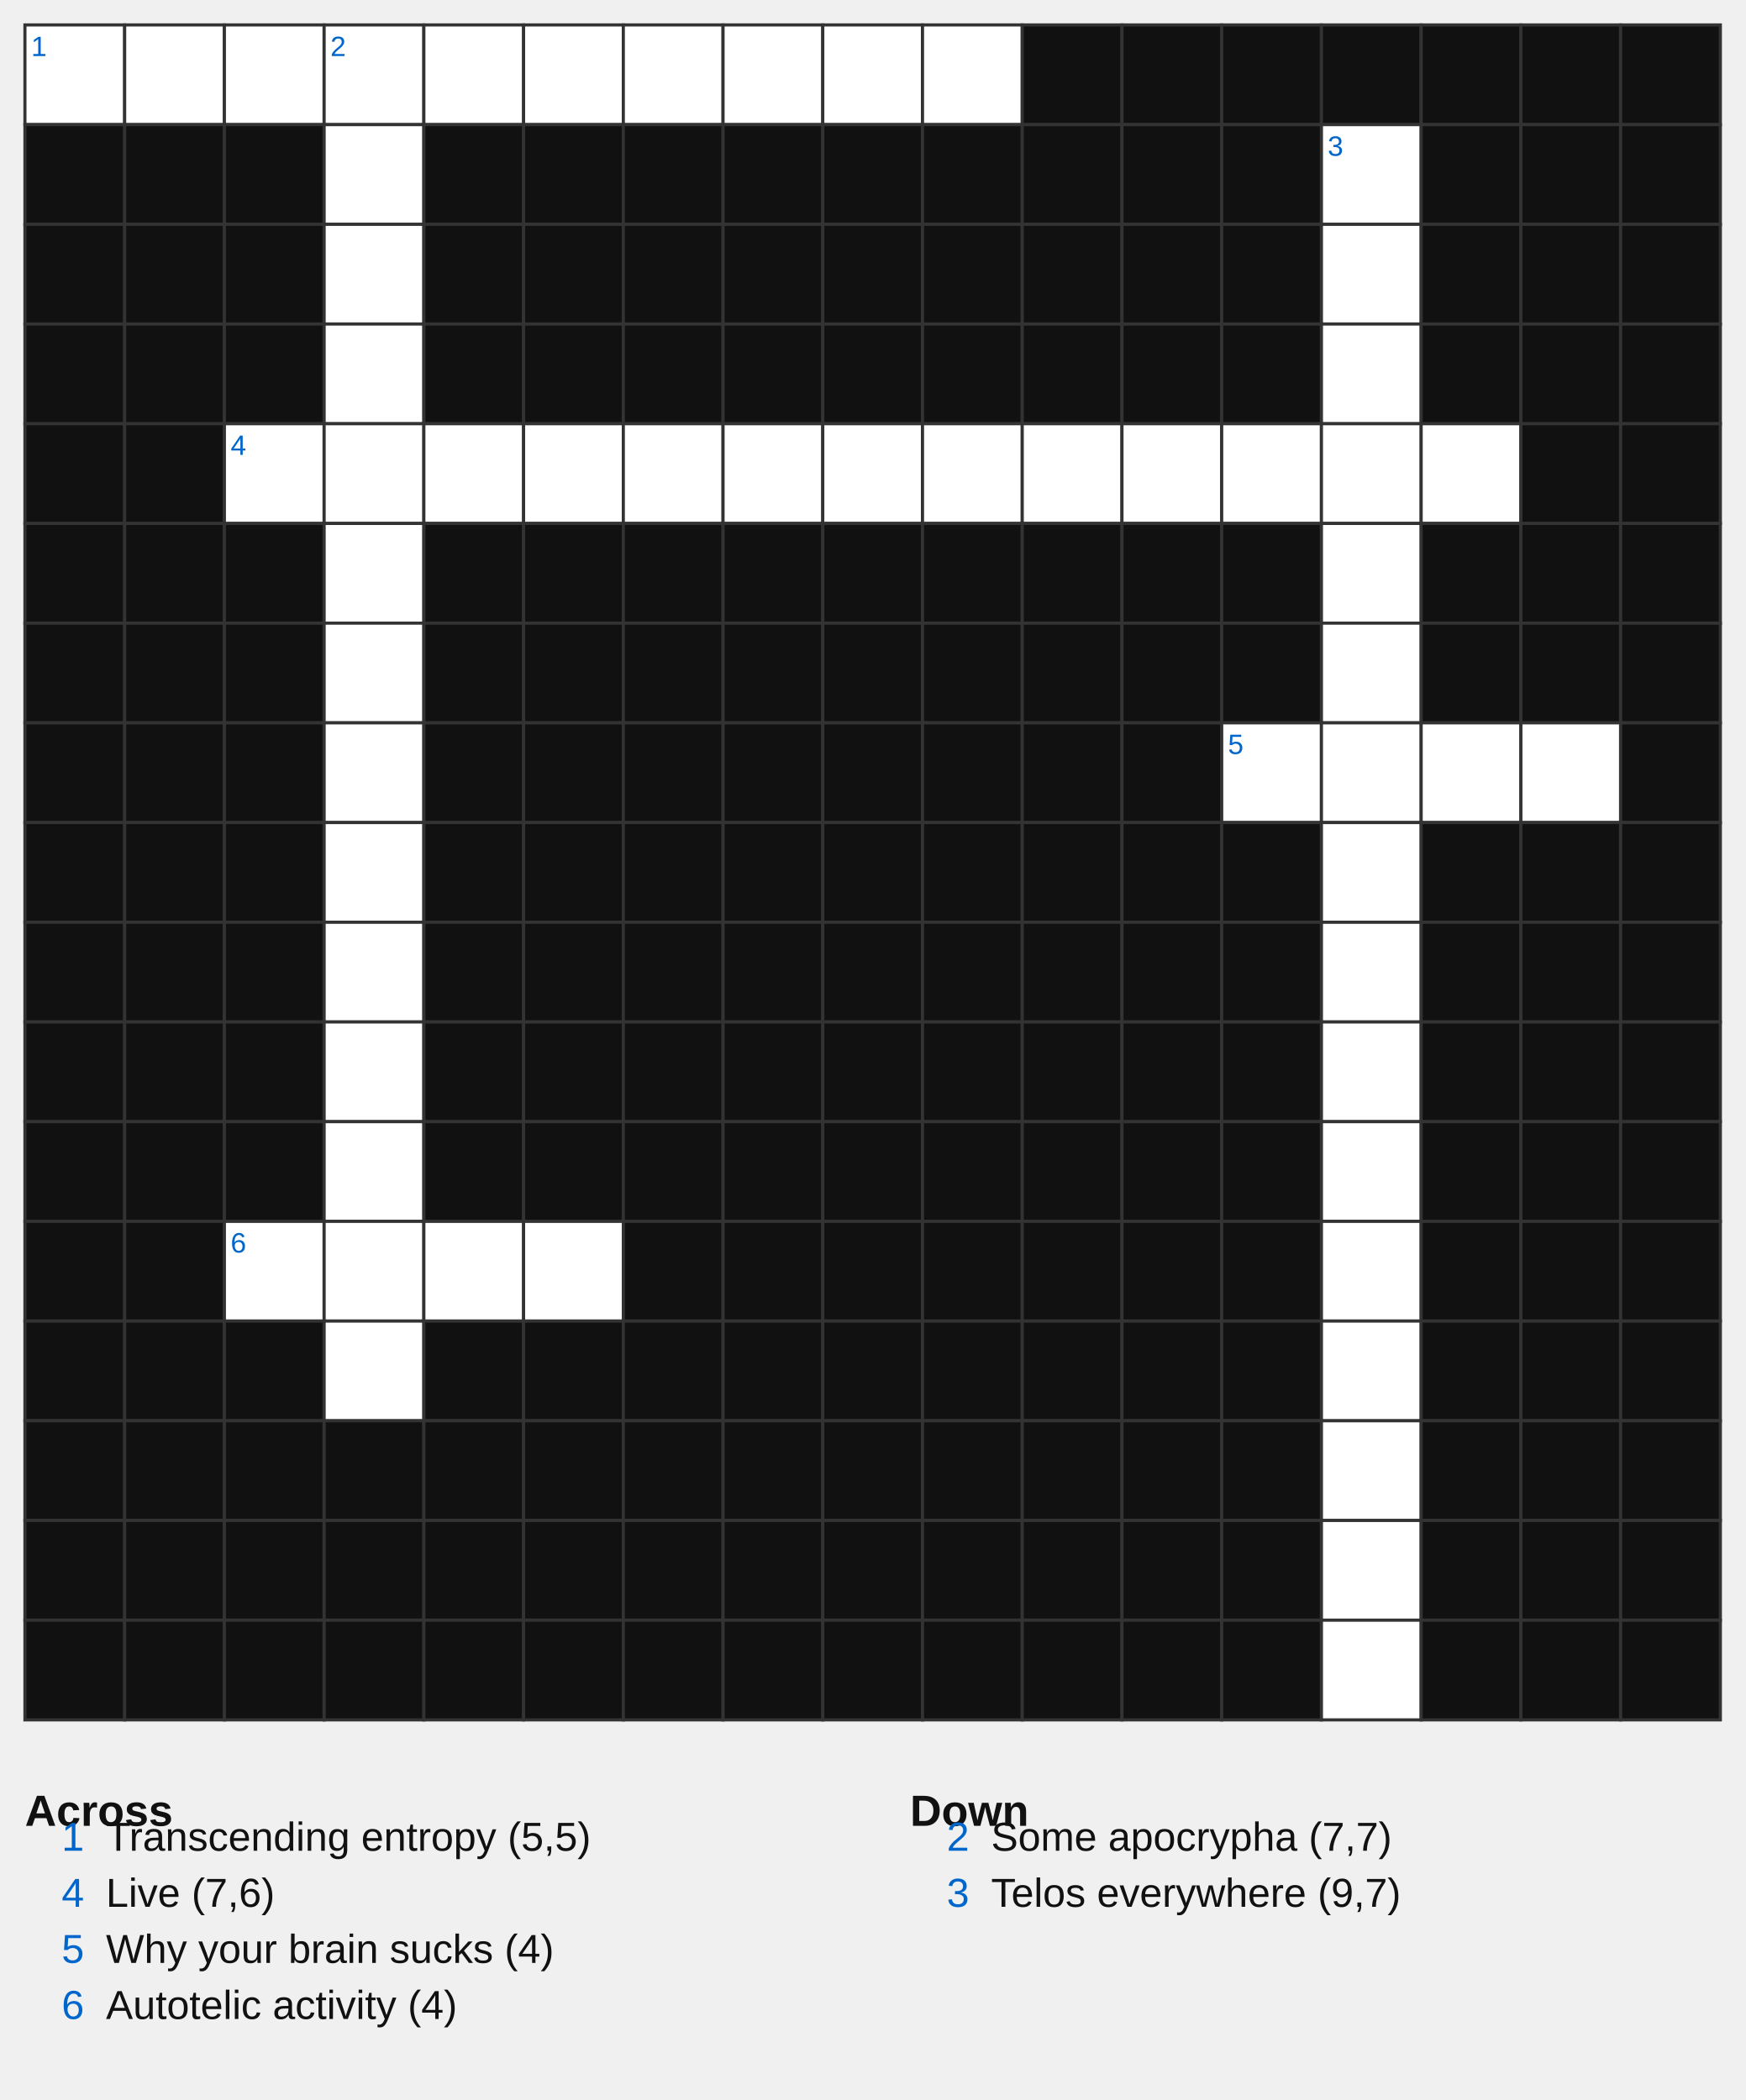
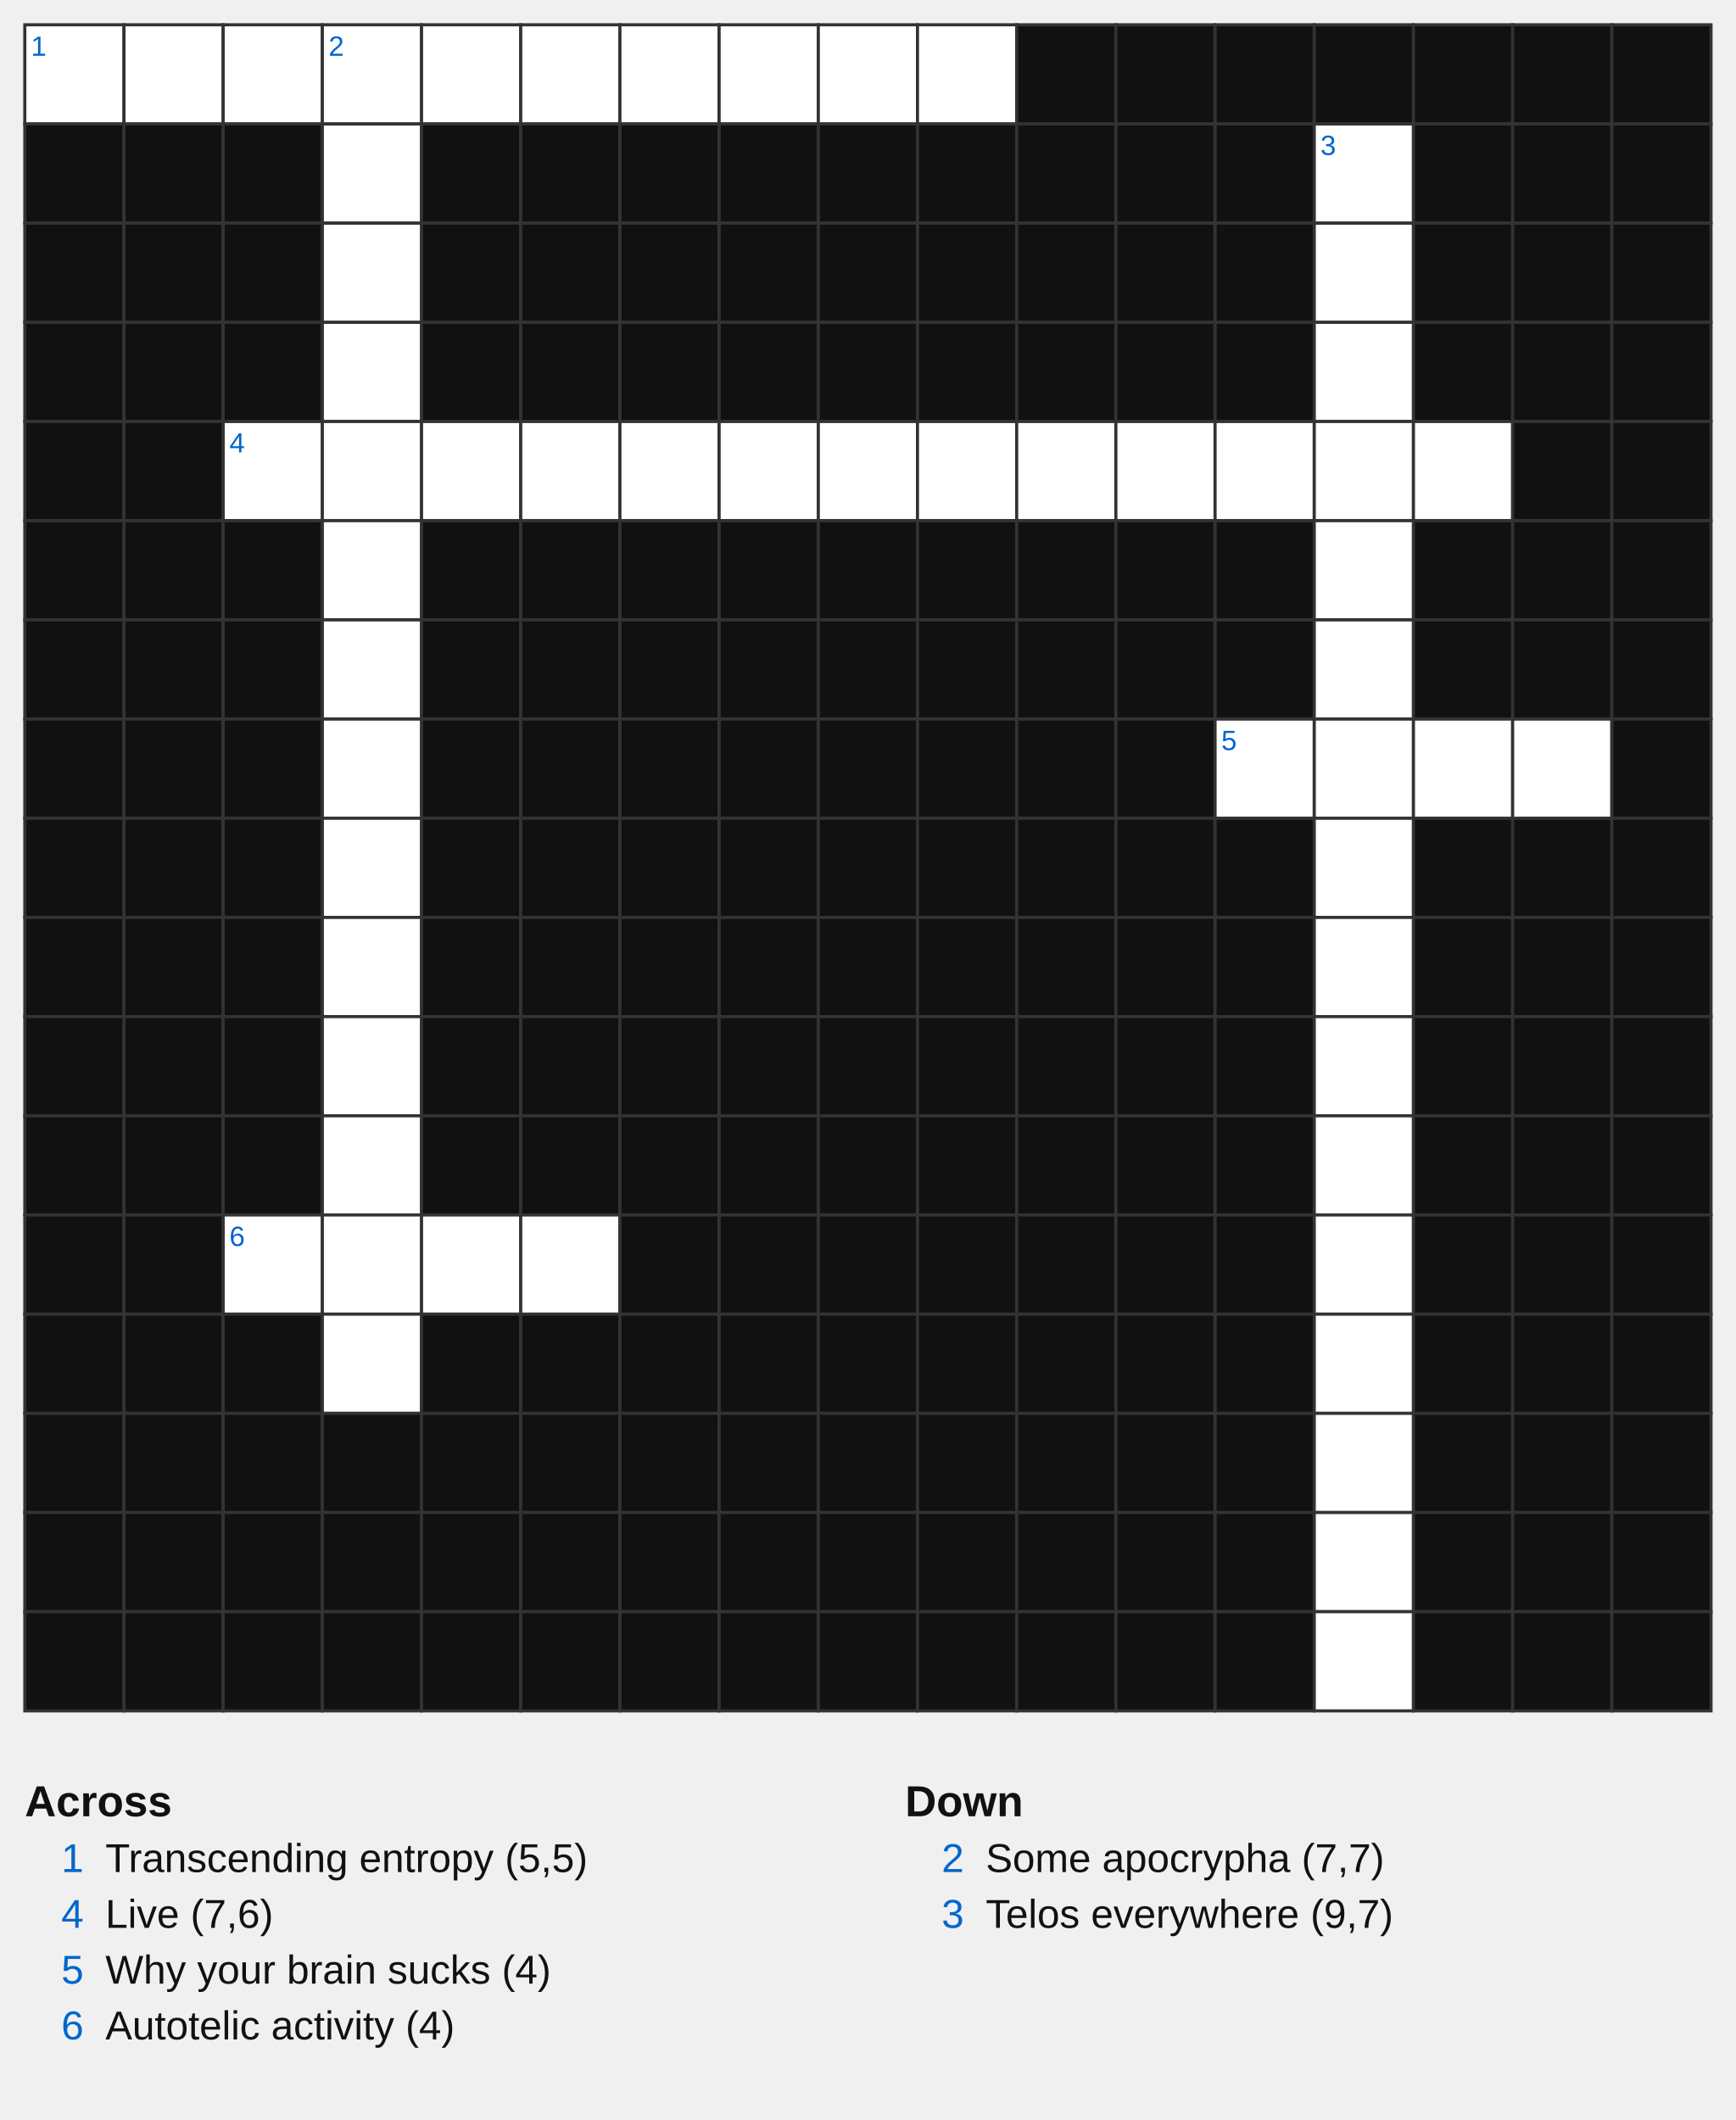
- <svg xmlns="http://www.w3.org/2000/svg" width="560" height="674" viewBox="0 0 560 674" font-family="'Helvetica Neue', Arial, sans-serif">
+ <svg xmlns="http://www.w3.org/2000/svg" width="560" height="684" viewBox="0 0 560 684" font-family="'Helvetica Neue', Arial, sans-serif">
  <rect id="cell-r0-c0" x="8" y="8" width="32" height="32" fill="#ffffff" stroke="#333333" stroke-width="1" />
  <text x="10" y="18" font-size="9" fill="#0066cc">1</text>
  <rect id="cell-r0-c1" x="40" y="8" width="32" height="32" fill="#ffffff" stroke="#333333" stroke-width="1" />
  <rect id="cell-r0-c2" x="72" y="8" width="32" height="32" fill="#ffffff" stroke="#333333" stroke-width="1" />
  <rect id="cell-r0-c3" x="104" y="8" width="32" height="32" fill="#ffffff" stroke="#333333" stroke-width="1" />
  <text x="106" y="18" font-size="9" fill="#0066cc">2</text>
  <rect id="cell-r0-c4" x="136" y="8" width="32" height="32" fill="#ffffff" stroke="#333333" stroke-width="1" />
  <rect id="cell-r0-c5" x="168" y="8" width="32" height="32" fill="#ffffff" stroke="#333333" stroke-width="1" />
  <rect id="cell-r0-c6" x="200" y="8" width="32" height="32" fill="#ffffff" stroke="#333333" stroke-width="1" />
  <rect id="cell-r0-c7" x="232" y="8" width="32" height="32" fill="#ffffff" stroke="#333333" stroke-width="1" />
  <rect id="cell-r0-c8" x="264" y="8" width="32" height="32" fill="#ffffff" stroke="#333333" stroke-width="1" />
  <rect id="cell-r0-c9" x="296" y="8" width="32" height="32" fill="#ffffff" stroke="#333333" stroke-width="1" />
  <rect id="cell-r0-c10" x="328" y="8" width="32" height="32" fill="#111111" stroke="#333333" stroke-width="1" />
  <rect id="cell-r0-c11" x="360" y="8" width="32" height="32" fill="#111111" stroke="#333333" stroke-width="1" />
  <rect id="cell-r0-c12" x="392" y="8" width="32" height="32" fill="#111111" stroke="#333333" stroke-width="1" />
  <rect id="cell-r0-c13" x="424" y="8" width="32" height="32" fill="#111111" stroke="#333333" stroke-width="1" />
  <rect id="cell-r0-c14" x="456" y="8" width="32" height="32" fill="#111111" stroke="#333333" stroke-width="1" />
  <rect id="cell-r0-c15" x="488" y="8" width="32" height="32" fill="#111111" stroke="#333333" stroke-width="1" />
  <rect id="cell-r0-c16" x="520" y="8" width="32" height="32" fill="#111111" stroke="#333333" stroke-width="1" />
  <rect id="cell-r1-c0" x="8" y="40" width="32" height="32" fill="#111111" stroke="#333333" stroke-width="1" />
  <rect id="cell-r1-c1" x="40" y="40" width="32" height="32" fill="#111111" stroke="#333333" stroke-width="1" />
  <rect id="cell-r1-c2" x="72" y="40" width="32" height="32" fill="#111111" stroke="#333333" stroke-width="1" />
  <rect id="cell-r1-c3" x="104" y="40" width="32" height="32" fill="#ffffff" stroke="#333333" stroke-width="1" />
  <rect id="cell-r1-c4" x="136" y="40" width="32" height="32" fill="#111111" stroke="#333333" stroke-width="1" />
  <rect id="cell-r1-c5" x="168" y="40" width="32" height="32" fill="#111111" stroke="#333333" stroke-width="1" />
  <rect id="cell-r1-c6" x="200" y="40" width="32" height="32" fill="#111111" stroke="#333333" stroke-width="1" />
  <rect id="cell-r1-c7" x="232" y="40" width="32" height="32" fill="#111111" stroke="#333333" stroke-width="1" />
  <rect id="cell-r1-c8" x="264" y="40" width="32" height="32" fill="#111111" stroke="#333333" stroke-width="1" />
  <rect id="cell-r1-c9" x="296" y="40" width="32" height="32" fill="#111111" stroke="#333333" stroke-width="1" />
  <rect id="cell-r1-c10" x="328" y="40" width="32" height="32" fill="#111111" stroke="#333333" stroke-width="1" />
  <rect id="cell-r1-c11" x="360" y="40" width="32" height="32" fill="#111111" stroke="#333333" stroke-width="1" />
  <rect id="cell-r1-c12" x="392" y="40" width="32" height="32" fill="#111111" stroke="#333333" stroke-width="1" />
  <rect id="cell-r1-c13" x="424" y="40" width="32" height="32" fill="#ffffff" stroke="#333333" stroke-width="1" />
  <text x="426" y="50" font-size="9" fill="#0066cc">3</text>
  <rect id="cell-r1-c14" x="456" y="40" width="32" height="32" fill="#111111" stroke="#333333" stroke-width="1" />
  <rect id="cell-r1-c15" x="488" y="40" width="32" height="32" fill="#111111" stroke="#333333" stroke-width="1" />
  <rect id="cell-r1-c16" x="520" y="40" width="32" height="32" fill="#111111" stroke="#333333" stroke-width="1" />
  <rect id="cell-r2-c0" x="8" y="72" width="32" height="32" fill="#111111" stroke="#333333" stroke-width="1" />
  <rect id="cell-r2-c1" x="40" y="72" width="32" height="32" fill="#111111" stroke="#333333" stroke-width="1" />
  <rect id="cell-r2-c2" x="72" y="72" width="32" height="32" fill="#111111" stroke="#333333" stroke-width="1" />
  <rect id="cell-r2-c3" x="104" y="72" width="32" height="32" fill="#ffffff" stroke="#333333" stroke-width="1" />
  <rect id="cell-r2-c4" x="136" y="72" width="32" height="32" fill="#111111" stroke="#333333" stroke-width="1" />
  <rect id="cell-r2-c5" x="168" y="72" width="32" height="32" fill="#111111" stroke="#333333" stroke-width="1" />
  <rect id="cell-r2-c6" x="200" y="72" width="32" height="32" fill="#111111" stroke="#333333" stroke-width="1" />
  <rect id="cell-r2-c7" x="232" y="72" width="32" height="32" fill="#111111" stroke="#333333" stroke-width="1" />
  <rect id="cell-r2-c8" x="264" y="72" width="32" height="32" fill="#111111" stroke="#333333" stroke-width="1" />
  <rect id="cell-r2-c9" x="296" y="72" width="32" height="32" fill="#111111" stroke="#333333" stroke-width="1" />
  <rect id="cell-r2-c10" x="328" y="72" width="32" height="32" fill="#111111" stroke="#333333" stroke-width="1" />
  <rect id="cell-r2-c11" x="360" y="72" width="32" height="32" fill="#111111" stroke="#333333" stroke-width="1" />
  <rect id="cell-r2-c12" x="392" y="72" width="32" height="32" fill="#111111" stroke="#333333" stroke-width="1" />
  <rect id="cell-r2-c13" x="424" y="72" width="32" height="32" fill="#ffffff" stroke="#333333" stroke-width="1" />
  <rect id="cell-r2-c14" x="456" y="72" width="32" height="32" fill="#111111" stroke="#333333" stroke-width="1" />
  <rect id="cell-r2-c15" x="488" y="72" width="32" height="32" fill="#111111" stroke="#333333" stroke-width="1" />
  <rect id="cell-r2-c16" x="520" y="72" width="32" height="32" fill="#111111" stroke="#333333" stroke-width="1" />
  <rect id="cell-r3-c0" x="8" y="104" width="32" height="32" fill="#111111" stroke="#333333" stroke-width="1" />
  <rect id="cell-r3-c1" x="40" y="104" width="32" height="32" fill="#111111" stroke="#333333" stroke-width="1" />
  <rect id="cell-r3-c2" x="72" y="104" width="32" height="32" fill="#111111" stroke="#333333" stroke-width="1" />
  <rect id="cell-r3-c3" x="104" y="104" width="32" height="32" fill="#ffffff" stroke="#333333" stroke-width="1" />
  <rect id="cell-r3-c4" x="136" y="104" width="32" height="32" fill="#111111" stroke="#333333" stroke-width="1" />
  <rect id="cell-r3-c5" x="168" y="104" width="32" height="32" fill="#111111" stroke="#333333" stroke-width="1" />
  <rect id="cell-r3-c6" x="200" y="104" width="32" height="32" fill="#111111" stroke="#333333" stroke-width="1" />
  <rect id="cell-r3-c7" x="232" y="104" width="32" height="32" fill="#111111" stroke="#333333" stroke-width="1" />
  <rect id="cell-r3-c8" x="264" y="104" width="32" height="32" fill="#111111" stroke="#333333" stroke-width="1" />
  <rect id="cell-r3-c9" x="296" y="104" width="32" height="32" fill="#111111" stroke="#333333" stroke-width="1" />
  <rect id="cell-r3-c10" x="328" y="104" width="32" height="32" fill="#111111" stroke="#333333" stroke-width="1" />
  <rect id="cell-r3-c11" x="360" y="104" width="32" height="32" fill="#111111" stroke="#333333" stroke-width="1" />
  <rect id="cell-r3-c12" x="392" y="104" width="32" height="32" fill="#111111" stroke="#333333" stroke-width="1" />
  <rect id="cell-r3-c13" x="424" y="104" width="32" height="32" fill="#ffffff" stroke="#333333" stroke-width="1" />
  <rect id="cell-r3-c14" x="456" y="104" width="32" height="32" fill="#111111" stroke="#333333" stroke-width="1" />
  <rect id="cell-r3-c15" x="488" y="104" width="32" height="32" fill="#111111" stroke="#333333" stroke-width="1" />
  <rect id="cell-r3-c16" x="520" y="104" width="32" height="32" fill="#111111" stroke="#333333" stroke-width="1" />
  <rect id="cell-r4-c0" x="8" y="136" width="32" height="32" fill="#111111" stroke="#333333" stroke-width="1" />
  <rect id="cell-r4-c1" x="40" y="136" width="32" height="32" fill="#111111" stroke="#333333" stroke-width="1" />
  <rect id="cell-r4-c2" x="72" y="136" width="32" height="32" fill="#ffffff" stroke="#333333" stroke-width="1" />
  <text x="74" y="146" font-size="9" fill="#0066cc">4</text>
  <rect id="cell-r4-c3" x="104" y="136" width="32" height="32" fill="#ffffff" stroke="#333333" stroke-width="1" />
  <rect id="cell-r4-c4" x="136" y="136" width="32" height="32" fill="#ffffff" stroke="#333333" stroke-width="1" />
  <rect id="cell-r4-c5" x="168" y="136" width="32" height="32" fill="#ffffff" stroke="#333333" stroke-width="1" />
  <rect id="cell-r4-c6" x="200" y="136" width="32" height="32" fill="#ffffff" stroke="#333333" stroke-width="1" />
  <rect id="cell-r4-c7" x="232" y="136" width="32" height="32" fill="#ffffff" stroke="#333333" stroke-width="1" />
  <rect id="cell-r4-c8" x="264" y="136" width="32" height="32" fill="#ffffff" stroke="#333333" stroke-width="1" />
  <rect id="cell-r4-c9" x="296" y="136" width="32" height="32" fill="#ffffff" stroke="#333333" stroke-width="1" />
  <rect id="cell-r4-c10" x="328" y="136" width="32" height="32" fill="#ffffff" stroke="#333333" stroke-width="1" />
  <rect id="cell-r4-c11" x="360" y="136" width="32" height="32" fill="#ffffff" stroke="#333333" stroke-width="1" />
  <rect id="cell-r4-c12" x="392" y="136" width="32" height="32" fill="#ffffff" stroke="#333333" stroke-width="1" />
  <rect id="cell-r4-c13" x="424" y="136" width="32" height="32" fill="#ffffff" stroke="#333333" stroke-width="1" />
  <rect id="cell-r4-c14" x="456" y="136" width="32" height="32" fill="#ffffff" stroke="#333333" stroke-width="1" />
  <rect id="cell-r4-c15" x="488" y="136" width="32" height="32" fill="#111111" stroke="#333333" stroke-width="1" />
  <rect id="cell-r4-c16" x="520" y="136" width="32" height="32" fill="#111111" stroke="#333333" stroke-width="1" />
  <rect id="cell-r5-c0" x="8" y="168" width="32" height="32" fill="#111111" stroke="#333333" stroke-width="1" />
  <rect id="cell-r5-c1" x="40" y="168" width="32" height="32" fill="#111111" stroke="#333333" stroke-width="1" />
  <rect id="cell-r5-c2" x="72" y="168" width="32" height="32" fill="#111111" stroke="#333333" stroke-width="1" />
  <rect id="cell-r5-c3" x="104" y="168" width="32" height="32" fill="#ffffff" stroke="#333333" stroke-width="1" />
  <rect id="cell-r5-c4" x="136" y="168" width="32" height="32" fill="#111111" stroke="#333333" stroke-width="1" />
  <rect id="cell-r5-c5" x="168" y="168" width="32" height="32" fill="#111111" stroke="#333333" stroke-width="1" />
  <rect id="cell-r5-c6" x="200" y="168" width="32" height="32" fill="#111111" stroke="#333333" stroke-width="1" />
  <rect id="cell-r5-c7" x="232" y="168" width="32" height="32" fill="#111111" stroke="#333333" stroke-width="1" />
  <rect id="cell-r5-c8" x="264" y="168" width="32" height="32" fill="#111111" stroke="#333333" stroke-width="1" />
  <rect id="cell-r5-c9" x="296" y="168" width="32" height="32" fill="#111111" stroke="#333333" stroke-width="1" />
  <rect id="cell-r5-c10" x="328" y="168" width="32" height="32" fill="#111111" stroke="#333333" stroke-width="1" />
  <rect id="cell-r5-c11" x="360" y="168" width="32" height="32" fill="#111111" stroke="#333333" stroke-width="1" />
  <rect id="cell-r5-c12" x="392" y="168" width="32" height="32" fill="#111111" stroke="#333333" stroke-width="1" />
  <rect id="cell-r5-c13" x="424" y="168" width="32" height="32" fill="#ffffff" stroke="#333333" stroke-width="1" />
  <rect id="cell-r5-c14" x="456" y="168" width="32" height="32" fill="#111111" stroke="#333333" stroke-width="1" />
  <rect id="cell-r5-c15" x="488" y="168" width="32" height="32" fill="#111111" stroke="#333333" stroke-width="1" />
  <rect id="cell-r5-c16" x="520" y="168" width="32" height="32" fill="#111111" stroke="#333333" stroke-width="1" />
  <rect id="cell-r6-c0" x="8" y="200" width="32" height="32" fill="#111111" stroke="#333333" stroke-width="1" />
  <rect id="cell-r6-c1" x="40" y="200" width="32" height="32" fill="#111111" stroke="#333333" stroke-width="1" />
  <rect id="cell-r6-c2" x="72" y="200" width="32" height="32" fill="#111111" stroke="#333333" stroke-width="1" />
  <rect id="cell-r6-c3" x="104" y="200" width="32" height="32" fill="#ffffff" stroke="#333333" stroke-width="1" />
  <rect id="cell-r6-c4" x="136" y="200" width="32" height="32" fill="#111111" stroke="#333333" stroke-width="1" />
  <rect id="cell-r6-c5" x="168" y="200" width="32" height="32" fill="#111111" stroke="#333333" stroke-width="1" />
  <rect id="cell-r6-c6" x="200" y="200" width="32" height="32" fill="#111111" stroke="#333333" stroke-width="1" />
  <rect id="cell-r6-c7" x="232" y="200" width="32" height="32" fill="#111111" stroke="#333333" stroke-width="1" />
  <rect id="cell-r6-c8" x="264" y="200" width="32" height="32" fill="#111111" stroke="#333333" stroke-width="1" />
  <rect id="cell-r6-c9" x="296" y="200" width="32" height="32" fill="#111111" stroke="#333333" stroke-width="1" />
  <rect id="cell-r6-c10" x="328" y="200" width="32" height="32" fill="#111111" stroke="#333333" stroke-width="1" />
  <rect id="cell-r6-c11" x="360" y="200" width="32" height="32" fill="#111111" stroke="#333333" stroke-width="1" />
  <rect id="cell-r6-c12" x="392" y="200" width="32" height="32" fill="#111111" stroke="#333333" stroke-width="1" />
  <rect id="cell-r6-c13" x="424" y="200" width="32" height="32" fill="#ffffff" stroke="#333333" stroke-width="1" />
  <rect id="cell-r6-c14" x="456" y="200" width="32" height="32" fill="#111111" stroke="#333333" stroke-width="1" />
  <rect id="cell-r6-c15" x="488" y="200" width="32" height="32" fill="#111111" stroke="#333333" stroke-width="1" />
  <rect id="cell-r6-c16" x="520" y="200" width="32" height="32" fill="#111111" stroke="#333333" stroke-width="1" />
  <rect id="cell-r7-c0" x="8" y="232" width="32" height="32" fill="#111111" stroke="#333333" stroke-width="1" />
  <rect id="cell-r7-c1" x="40" y="232" width="32" height="32" fill="#111111" stroke="#333333" stroke-width="1" />
  <rect id="cell-r7-c2" x="72" y="232" width="32" height="32" fill="#111111" stroke="#333333" stroke-width="1" />
  <rect id="cell-r7-c3" x="104" y="232" width="32" height="32" fill="#ffffff" stroke="#333333" stroke-width="1" />
  <rect id="cell-r7-c4" x="136" y="232" width="32" height="32" fill="#111111" stroke="#333333" stroke-width="1" />
  <rect id="cell-r7-c5" x="168" y="232" width="32" height="32" fill="#111111" stroke="#333333" stroke-width="1" />
  <rect id="cell-r7-c6" x="200" y="232" width="32" height="32" fill="#111111" stroke="#333333" stroke-width="1" />
  <rect id="cell-r7-c7" x="232" y="232" width="32" height="32" fill="#111111" stroke="#333333" stroke-width="1" />
  <rect id="cell-r7-c8" x="264" y="232" width="32" height="32" fill="#111111" stroke="#333333" stroke-width="1" />
  <rect id="cell-r7-c9" x="296" y="232" width="32" height="32" fill="#111111" stroke="#333333" stroke-width="1" />
  <rect id="cell-r7-c10" x="328" y="232" width="32" height="32" fill="#111111" stroke="#333333" stroke-width="1" />
  <rect id="cell-r7-c11" x="360" y="232" width="32" height="32" fill="#111111" stroke="#333333" stroke-width="1" />
  <rect id="cell-r7-c12" x="392" y="232" width="32" height="32" fill="#ffffff" stroke="#333333" stroke-width="1" />
  <text x="394" y="242" font-size="9" fill="#0066cc">5</text>
  <rect id="cell-r7-c13" x="424" y="232" width="32" height="32" fill="#ffffff" stroke="#333333" stroke-width="1" />
  <rect id="cell-r7-c14" x="456" y="232" width="32" height="32" fill="#ffffff" stroke="#333333" stroke-width="1" />
  <rect id="cell-r7-c15" x="488" y="232" width="32" height="32" fill="#ffffff" stroke="#333333" stroke-width="1" />
  <rect id="cell-r7-c16" x="520" y="232" width="32" height="32" fill="#111111" stroke="#333333" stroke-width="1" />
  <rect id="cell-r8-c0" x="8" y="264" width="32" height="32" fill="#111111" stroke="#333333" stroke-width="1" />
  <rect id="cell-r8-c1" x="40" y="264" width="32" height="32" fill="#111111" stroke="#333333" stroke-width="1" />
  <rect id="cell-r8-c2" x="72" y="264" width="32" height="32" fill="#111111" stroke="#333333" stroke-width="1" />
  <rect id="cell-r8-c3" x="104" y="264" width="32" height="32" fill="#ffffff" stroke="#333333" stroke-width="1" />
  <rect id="cell-r8-c4" x="136" y="264" width="32" height="32" fill="#111111" stroke="#333333" stroke-width="1" />
  <rect id="cell-r8-c5" x="168" y="264" width="32" height="32" fill="#111111" stroke="#333333" stroke-width="1" />
  <rect id="cell-r8-c6" x="200" y="264" width="32" height="32" fill="#111111" stroke="#333333" stroke-width="1" />
  <rect id="cell-r8-c7" x="232" y="264" width="32" height="32" fill="#111111" stroke="#333333" stroke-width="1" />
  <rect id="cell-r8-c8" x="264" y="264" width="32" height="32" fill="#111111" stroke="#333333" stroke-width="1" />
  <rect id="cell-r8-c9" x="296" y="264" width="32" height="32" fill="#111111" stroke="#333333" stroke-width="1" />
  <rect id="cell-r8-c10" x="328" y="264" width="32" height="32" fill="#111111" stroke="#333333" stroke-width="1" />
  <rect id="cell-r8-c11" x="360" y="264" width="32" height="32" fill="#111111" stroke="#333333" stroke-width="1" />
  <rect id="cell-r8-c12" x="392" y="264" width="32" height="32" fill="#111111" stroke="#333333" stroke-width="1" />
  <rect id="cell-r8-c13" x="424" y="264" width="32" height="32" fill="#ffffff" stroke="#333333" stroke-width="1" />
  <rect id="cell-r8-c14" x="456" y="264" width="32" height="32" fill="#111111" stroke="#333333" stroke-width="1" />
  <rect id="cell-r8-c15" x="488" y="264" width="32" height="32" fill="#111111" stroke="#333333" stroke-width="1" />
  <rect id="cell-r8-c16" x="520" y="264" width="32" height="32" fill="#111111" stroke="#333333" stroke-width="1" />
  <rect id="cell-r9-c0" x="8" y="296" width="32" height="32" fill="#111111" stroke="#333333" stroke-width="1" />
  <rect id="cell-r9-c1" x="40" y="296" width="32" height="32" fill="#111111" stroke="#333333" stroke-width="1" />
  <rect id="cell-r9-c2" x="72" y="296" width="32" height="32" fill="#111111" stroke="#333333" stroke-width="1" />
  <rect id="cell-r9-c3" x="104" y="296" width="32" height="32" fill="#ffffff" stroke="#333333" stroke-width="1" />
  <rect id="cell-r9-c4" x="136" y="296" width="32" height="32" fill="#111111" stroke="#333333" stroke-width="1" />
  <rect id="cell-r9-c5" x="168" y="296" width="32" height="32" fill="#111111" stroke="#333333" stroke-width="1" />
  <rect id="cell-r9-c6" x="200" y="296" width="32" height="32" fill="#111111" stroke="#333333" stroke-width="1" />
  <rect id="cell-r9-c7" x="232" y="296" width="32" height="32" fill="#111111" stroke="#333333" stroke-width="1" />
  <rect id="cell-r9-c8" x="264" y="296" width="32" height="32" fill="#111111" stroke="#333333" stroke-width="1" />
  <rect id="cell-r9-c9" x="296" y="296" width="32" height="32" fill="#111111" stroke="#333333" stroke-width="1" />
  <rect id="cell-r9-c10" x="328" y="296" width="32" height="32" fill="#111111" stroke="#333333" stroke-width="1" />
  <rect id="cell-r9-c11" x="360" y="296" width="32" height="32" fill="#111111" stroke="#333333" stroke-width="1" />
  <rect id="cell-r9-c12" x="392" y="296" width="32" height="32" fill="#111111" stroke="#333333" stroke-width="1" />
  <rect id="cell-r9-c13" x="424" y="296" width="32" height="32" fill="#ffffff" stroke="#333333" stroke-width="1" />
  <rect id="cell-r9-c14" x="456" y="296" width="32" height="32" fill="#111111" stroke="#333333" stroke-width="1" />
  <rect id="cell-r9-c15" x="488" y="296" width="32" height="32" fill="#111111" stroke="#333333" stroke-width="1" />
  <rect id="cell-r9-c16" x="520" y="296" width="32" height="32" fill="#111111" stroke="#333333" stroke-width="1" />
  <rect id="cell-r10-c0" x="8" y="328" width="32" height="32" fill="#111111" stroke="#333333" stroke-width="1" />
  <rect id="cell-r10-c1" x="40" y="328" width="32" height="32" fill="#111111" stroke="#333333" stroke-width="1" />
  <rect id="cell-r10-c2" x="72" y="328" width="32" height="32" fill="#111111" stroke="#333333" stroke-width="1" />
  <rect id="cell-r10-c3" x="104" y="328" width="32" height="32" fill="#ffffff" stroke="#333333" stroke-width="1" />
  <rect id="cell-r10-c4" x="136" y="328" width="32" height="32" fill="#111111" stroke="#333333" stroke-width="1" />
  <rect id="cell-r10-c5" x="168" y="328" width="32" height="32" fill="#111111" stroke="#333333" stroke-width="1" />
  <rect id="cell-r10-c6" x="200" y="328" width="32" height="32" fill="#111111" stroke="#333333" stroke-width="1" />
  <rect id="cell-r10-c7" x="232" y="328" width="32" height="32" fill="#111111" stroke="#333333" stroke-width="1" />
  <rect id="cell-r10-c8" x="264" y="328" width="32" height="32" fill="#111111" stroke="#333333" stroke-width="1" />
  <rect id="cell-r10-c9" x="296" y="328" width="32" height="32" fill="#111111" stroke="#333333" stroke-width="1" />
  <rect id="cell-r10-c10" x="328" y="328" width="32" height="32" fill="#111111" stroke="#333333" stroke-width="1" />
  <rect id="cell-r10-c11" x="360" y="328" width="32" height="32" fill="#111111" stroke="#333333" stroke-width="1" />
  <rect id="cell-r10-c12" x="392" y="328" width="32" height="32" fill="#111111" stroke="#333333" stroke-width="1" />
  <rect id="cell-r10-c13" x="424" y="328" width="32" height="32" fill="#ffffff" stroke="#333333" stroke-width="1" />
  <rect id="cell-r10-c14" x="456" y="328" width="32" height="32" fill="#111111" stroke="#333333" stroke-width="1" />
  <rect id="cell-r10-c15" x="488" y="328" width="32" height="32" fill="#111111" stroke="#333333" stroke-width="1" />
  <rect id="cell-r10-c16" x="520" y="328" width="32" height="32" fill="#111111" stroke="#333333" stroke-width="1" />
  <rect id="cell-r11-c0" x="8" y="360" width="32" height="32" fill="#111111" stroke="#333333" stroke-width="1" />
  <rect id="cell-r11-c1" x="40" y="360" width="32" height="32" fill="#111111" stroke="#333333" stroke-width="1" />
  <rect id="cell-r11-c2" x="72" y="360" width="32" height="32" fill="#111111" stroke="#333333" stroke-width="1" />
  <rect id="cell-r11-c3" x="104" y="360" width="32" height="32" fill="#ffffff" stroke="#333333" stroke-width="1" />
  <rect id="cell-r11-c4" x="136" y="360" width="32" height="32" fill="#111111" stroke="#333333" stroke-width="1" />
  <rect id="cell-r11-c5" x="168" y="360" width="32" height="32" fill="#111111" stroke="#333333" stroke-width="1" />
  <rect id="cell-r11-c6" x="200" y="360" width="32" height="32" fill="#111111" stroke="#333333" stroke-width="1" />
  <rect id="cell-r11-c7" x="232" y="360" width="32" height="32" fill="#111111" stroke="#333333" stroke-width="1" />
  <rect id="cell-r11-c8" x="264" y="360" width="32" height="32" fill="#111111" stroke="#333333" stroke-width="1" />
  <rect id="cell-r11-c9" x="296" y="360" width="32" height="32" fill="#111111" stroke="#333333" stroke-width="1" />
  <rect id="cell-r11-c10" x="328" y="360" width="32" height="32" fill="#111111" stroke="#333333" stroke-width="1" />
  <rect id="cell-r11-c11" x="360" y="360" width="32" height="32" fill="#111111" stroke="#333333" stroke-width="1" />
  <rect id="cell-r11-c12" x="392" y="360" width="32" height="32" fill="#111111" stroke="#333333" stroke-width="1" />
  <rect id="cell-r11-c13" x="424" y="360" width="32" height="32" fill="#ffffff" stroke="#333333" stroke-width="1" />
  <rect id="cell-r11-c14" x="456" y="360" width="32" height="32" fill="#111111" stroke="#333333" stroke-width="1" />
  <rect id="cell-r11-c15" x="488" y="360" width="32" height="32" fill="#111111" stroke="#333333" stroke-width="1" />
  <rect id="cell-r11-c16" x="520" y="360" width="32" height="32" fill="#111111" stroke="#333333" stroke-width="1" />
  <rect id="cell-r12-c0" x="8" y="392" width="32" height="32" fill="#111111" stroke="#333333" stroke-width="1" />
  <rect id="cell-r12-c1" x="40" y="392" width="32" height="32" fill="#111111" stroke="#333333" stroke-width="1" />
  <rect id="cell-r12-c2" x="72" y="392" width="32" height="32" fill="#ffffff" stroke="#333333" stroke-width="1" />
  <text x="74" y="402" font-size="9" fill="#0066cc">6</text>
  <rect id="cell-r12-c3" x="104" y="392" width="32" height="32" fill="#ffffff" stroke="#333333" stroke-width="1" />
  <rect id="cell-r12-c4" x="136" y="392" width="32" height="32" fill="#ffffff" stroke="#333333" stroke-width="1" />
  <rect id="cell-r12-c5" x="168" y="392" width="32" height="32" fill="#ffffff" stroke="#333333" stroke-width="1" />
  <rect id="cell-r12-c6" x="200" y="392" width="32" height="32" fill="#111111" stroke="#333333" stroke-width="1" />
  <rect id="cell-r12-c7" x="232" y="392" width="32" height="32" fill="#111111" stroke="#333333" stroke-width="1" />
  <rect id="cell-r12-c8" x="264" y="392" width="32" height="32" fill="#111111" stroke="#333333" stroke-width="1" />
  <rect id="cell-r12-c9" x="296" y="392" width="32" height="32" fill="#111111" stroke="#333333" stroke-width="1" />
  <rect id="cell-r12-c10" x="328" y="392" width="32" height="32" fill="#111111" stroke="#333333" stroke-width="1" />
  <rect id="cell-r12-c11" x="360" y="392" width="32" height="32" fill="#111111" stroke="#333333" stroke-width="1" />
  <rect id="cell-r12-c12" x="392" y="392" width="32" height="32" fill="#111111" stroke="#333333" stroke-width="1" />
  <rect id="cell-r12-c13" x="424" y="392" width="32" height="32" fill="#ffffff" stroke="#333333" stroke-width="1" />
  <rect id="cell-r12-c14" x="456" y="392" width="32" height="32" fill="#111111" stroke="#333333" stroke-width="1" />
  <rect id="cell-r12-c15" x="488" y="392" width="32" height="32" fill="#111111" stroke="#333333" stroke-width="1" />
  <rect id="cell-r12-c16" x="520" y="392" width="32" height="32" fill="#111111" stroke="#333333" stroke-width="1" />
  <rect id="cell-r13-c0" x="8" y="424" width="32" height="32" fill="#111111" stroke="#333333" stroke-width="1" />
  <rect id="cell-r13-c1" x="40" y="424" width="32" height="32" fill="#111111" stroke="#333333" stroke-width="1" />
  <rect id="cell-r13-c2" x="72" y="424" width="32" height="32" fill="#111111" stroke="#333333" stroke-width="1" />
  <rect id="cell-r13-c3" x="104" y="424" width="32" height="32" fill="#ffffff" stroke="#333333" stroke-width="1" />
  <rect id="cell-r13-c4" x="136" y="424" width="32" height="32" fill="#111111" stroke="#333333" stroke-width="1" />
  <rect id="cell-r13-c5" x="168" y="424" width="32" height="32" fill="#111111" stroke="#333333" stroke-width="1" />
  <rect id="cell-r13-c6" x="200" y="424" width="32" height="32" fill="#111111" stroke="#333333" stroke-width="1" />
  <rect id="cell-r13-c7" x="232" y="424" width="32" height="32" fill="#111111" stroke="#333333" stroke-width="1" />
  <rect id="cell-r13-c8" x="264" y="424" width="32" height="32" fill="#111111" stroke="#333333" stroke-width="1" />
  <rect id="cell-r13-c9" x="296" y="424" width="32" height="32" fill="#111111" stroke="#333333" stroke-width="1" />
  <rect id="cell-r13-c10" x="328" y="424" width="32" height="32" fill="#111111" stroke="#333333" stroke-width="1" />
  <rect id="cell-r13-c11" x="360" y="424" width="32" height="32" fill="#111111" stroke="#333333" stroke-width="1" />
  <rect id="cell-r13-c12" x="392" y="424" width="32" height="32" fill="#111111" stroke="#333333" stroke-width="1" />
  <rect id="cell-r13-c13" x="424" y="424" width="32" height="32" fill="#ffffff" stroke="#333333" stroke-width="1" />
  <rect id="cell-r13-c14" x="456" y="424" width="32" height="32" fill="#111111" stroke="#333333" stroke-width="1" />
  <rect id="cell-r13-c15" x="488" y="424" width="32" height="32" fill="#111111" stroke="#333333" stroke-width="1" />
  <rect id="cell-r13-c16" x="520" y="424" width="32" height="32" fill="#111111" stroke="#333333" stroke-width="1" />
  <rect id="cell-r14-c0" x="8" y="456" width="32" height="32" fill="#111111" stroke="#333333" stroke-width="1" />
  <rect id="cell-r14-c1" x="40" y="456" width="32" height="32" fill="#111111" stroke="#333333" stroke-width="1" />
  <rect id="cell-r14-c2" x="72" y="456" width="32" height="32" fill="#111111" stroke="#333333" stroke-width="1" />
  <rect id="cell-r14-c3" x="104" y="456" width="32" height="32" fill="#111111" stroke="#333333" stroke-width="1" />
  <rect id="cell-r14-c4" x="136" y="456" width="32" height="32" fill="#111111" stroke="#333333" stroke-width="1" />
  <rect id="cell-r14-c5" x="168" y="456" width="32" height="32" fill="#111111" stroke="#333333" stroke-width="1" />
  <rect id="cell-r14-c6" x="200" y="456" width="32" height="32" fill="#111111" stroke="#333333" stroke-width="1" />
  <rect id="cell-r14-c7" x="232" y="456" width="32" height="32" fill="#111111" stroke="#333333" stroke-width="1" />
  <rect id="cell-r14-c8" x="264" y="456" width="32" height="32" fill="#111111" stroke="#333333" stroke-width="1" />
  <rect id="cell-r14-c9" x="296" y="456" width="32" height="32" fill="#111111" stroke="#333333" stroke-width="1" />
  <rect id="cell-r14-c10" x="328" y="456" width="32" height="32" fill="#111111" stroke="#333333" stroke-width="1" />
  <rect id="cell-r14-c11" x="360" y="456" width="32" height="32" fill="#111111" stroke="#333333" stroke-width="1" />
  <rect id="cell-r14-c12" x="392" y="456" width="32" height="32" fill="#111111" stroke="#333333" stroke-width="1" />
  <rect id="cell-r14-c13" x="424" y="456" width="32" height="32" fill="#ffffff" stroke="#333333" stroke-width="1" />
  <rect id="cell-r14-c14" x="456" y="456" width="32" height="32" fill="#111111" stroke="#333333" stroke-width="1" />
  <rect id="cell-r14-c15" x="488" y="456" width="32" height="32" fill="#111111" stroke="#333333" stroke-width="1" />
  <rect id="cell-r14-c16" x="520" y="456" width="32" height="32" fill="#111111" stroke="#333333" stroke-width="1" />
  <rect id="cell-r15-c0" x="8" y="488" width="32" height="32" fill="#111111" stroke="#333333" stroke-width="1" />
  <rect id="cell-r15-c1" x="40" y="488" width="32" height="32" fill="#111111" stroke="#333333" stroke-width="1" />
  <rect id="cell-r15-c2" x="72" y="488" width="32" height="32" fill="#111111" stroke="#333333" stroke-width="1" />
  <rect id="cell-r15-c3" x="104" y="488" width="32" height="32" fill="#111111" stroke="#333333" stroke-width="1" />
  <rect id="cell-r15-c4" x="136" y="488" width="32" height="32" fill="#111111" stroke="#333333" stroke-width="1" />
  <rect id="cell-r15-c5" x="168" y="488" width="32" height="32" fill="#111111" stroke="#333333" stroke-width="1" />
  <rect id="cell-r15-c6" x="200" y="488" width="32" height="32" fill="#111111" stroke="#333333" stroke-width="1" />
  <rect id="cell-r15-c7" x="232" y="488" width="32" height="32" fill="#111111" stroke="#333333" stroke-width="1" />
  <rect id="cell-r15-c8" x="264" y="488" width="32" height="32" fill="#111111" stroke="#333333" stroke-width="1" />
  <rect id="cell-r15-c9" x="296" y="488" width="32" height="32" fill="#111111" stroke="#333333" stroke-width="1" />
  <rect id="cell-r15-c10" x="328" y="488" width="32" height="32" fill="#111111" stroke="#333333" stroke-width="1" />
  <rect id="cell-r15-c11" x="360" y="488" width="32" height="32" fill="#111111" stroke="#333333" stroke-width="1" />
  <rect id="cell-r15-c12" x="392" y="488" width="32" height="32" fill="#111111" stroke="#333333" stroke-width="1" />
  <rect id="cell-r15-c13" x="424" y="488" width="32" height="32" fill="#ffffff" stroke="#333333" stroke-width="1" />
  <rect id="cell-r15-c14" x="456" y="488" width="32" height="32" fill="#111111" stroke="#333333" stroke-width="1" />
  <rect id="cell-r15-c15" x="488" y="488" width="32" height="32" fill="#111111" stroke="#333333" stroke-width="1" />
  <rect id="cell-r15-c16" x="520" y="488" width="32" height="32" fill="#111111" stroke="#333333" stroke-width="1" />
  <rect id="cell-r16-c0" x="8" y="520" width="32" height="32" fill="#111111" stroke="#333333" stroke-width="1" />
  <rect id="cell-r16-c1" x="40" y="520" width="32" height="32" fill="#111111" stroke="#333333" stroke-width="1" />
  <rect id="cell-r16-c2" x="72" y="520" width="32" height="32" fill="#111111" stroke="#333333" stroke-width="1" />
  <rect id="cell-r16-c3" x="104" y="520" width="32" height="32" fill="#111111" stroke="#333333" stroke-width="1" />
  <rect id="cell-r16-c4" x="136" y="520" width="32" height="32" fill="#111111" stroke="#333333" stroke-width="1" />
  <rect id="cell-r16-c5" x="168" y="520" width="32" height="32" fill="#111111" stroke="#333333" stroke-width="1" />
  <rect id="cell-r16-c6" x="200" y="520" width="32" height="32" fill="#111111" stroke="#333333" stroke-width="1" />
  <rect id="cell-r16-c7" x="232" y="520" width="32" height="32" fill="#111111" stroke="#333333" stroke-width="1" />
  <rect id="cell-r16-c8" x="264" y="520" width="32" height="32" fill="#111111" stroke="#333333" stroke-width="1" />
  <rect id="cell-r16-c9" x="296" y="520" width="32" height="32" fill="#111111" stroke="#333333" stroke-width="1" />
  <rect id="cell-r16-c10" x="328" y="520" width="32" height="32" fill="#111111" stroke="#333333" stroke-width="1" />
  <rect id="cell-r16-c11" x="360" y="520" width="32" height="32" fill="#111111" stroke="#333333" stroke-width="1" />
  <rect id="cell-r16-c12" x="392" y="520" width="32" height="32" fill="#111111" stroke="#333333" stroke-width="1" />
  <rect id="cell-r16-c13" x="424" y="520" width="32" height="32" fill="#ffffff" stroke="#333333" stroke-width="1" />
  <rect id="cell-r16-c14" x="456" y="520" width="32" height="32" fill="#111111" stroke="#333333" stroke-width="1" />
  <rect id="cell-r16-c15" x="488" y="520" width="32" height="32" fill="#111111" stroke="#333333" stroke-width="1" />
  <rect id="cell-r16-c16" x="520" y="520" width="32" height="32" fill="#111111" stroke="#333333" stroke-width="1" />
  <text x="8" y="586" font-size="14" font-weight="bold" fill="#111111">Across</text>
  <g class="clue" id="word-1-across">
-     <text x="27" y="594" font-size="13" text-anchor="end" fill="#0066cc">1</text>
-     <text y="594" font-size="13" fill="#111111">
+     <text x="27" y="604" font-size="13" text-anchor="end" fill="#0066cc">1</text>
+     <text y="604" font-size="13" fill="#111111">
      <tspan x="34" dy="0">Transcending entropy (5,5)</tspan>
    </text>
  </g>
  <g class="clue" id="word-4-across">
-     <text x="27" y="612" font-size="13" text-anchor="end" fill="#0066cc">4</text>
-     <text y="612" font-size="13" fill="#111111">
+     <text x="27" y="622" font-size="13" text-anchor="end" fill="#0066cc">4</text>
+     <text y="622" font-size="13" fill="#111111">
      <tspan x="34" dy="0">Live (7,6)</tspan>
    </text>
  </g>
  <g class="clue" id="word-5-across">
-     <text x="27" y="630" font-size="13" text-anchor="end" fill="#0066cc">5</text>
-     <text y="630" font-size="13" fill="#111111">
+     <text x="27" y="640" font-size="13" text-anchor="end" fill="#0066cc">5</text>
+     <text y="640" font-size="13" fill="#111111">
      <tspan x="34" dy="0">Why your brain sucks (4)</tspan>
    </text>
  </g>
  <g class="clue" id="word-6-across">
-     <text x="27" y="648" font-size="13" text-anchor="end" fill="#0066cc">6</text>
-     <text y="648" font-size="13" fill="#111111">
+     <text x="27" y="658" font-size="13" text-anchor="end" fill="#0066cc">6</text>
+     <text y="658" font-size="13" fill="#111111">
      <tspan x="34" dy="0">Autotelic activity (4)</tspan>
    </text>
  </g>
  <text x="292" y="586" font-size="14" font-weight="bold" fill="#111111">Down</text>
  <g class="clue" id="word-2-down">
-     <text x="311" y="594" font-size="13" text-anchor="end" fill="#0066cc">2</text>
-     <text y="594" font-size="13" fill="#111111">
+     <text x="311" y="604" font-size="13" text-anchor="end" fill="#0066cc">2</text>
+     <text y="604" font-size="13" fill="#111111">
      <tspan x="318" dy="0">Some apocrypha (7,7)</tspan>
    </text>
  </g>
  <g class="clue" id="word-3-down">
-     <text x="311" y="612" font-size="13" text-anchor="end" fill="#0066cc">3</text>
-     <text y="612" font-size="13" fill="#111111">
+     <text x="311" y="622" font-size="13" text-anchor="end" fill="#0066cc">3</text>
+     <text y="622" font-size="13" fill="#111111">
      <tspan x="318" dy="0">Telos everywhere (9,7)</tspan>
    </text>
  </g>
</svg>
